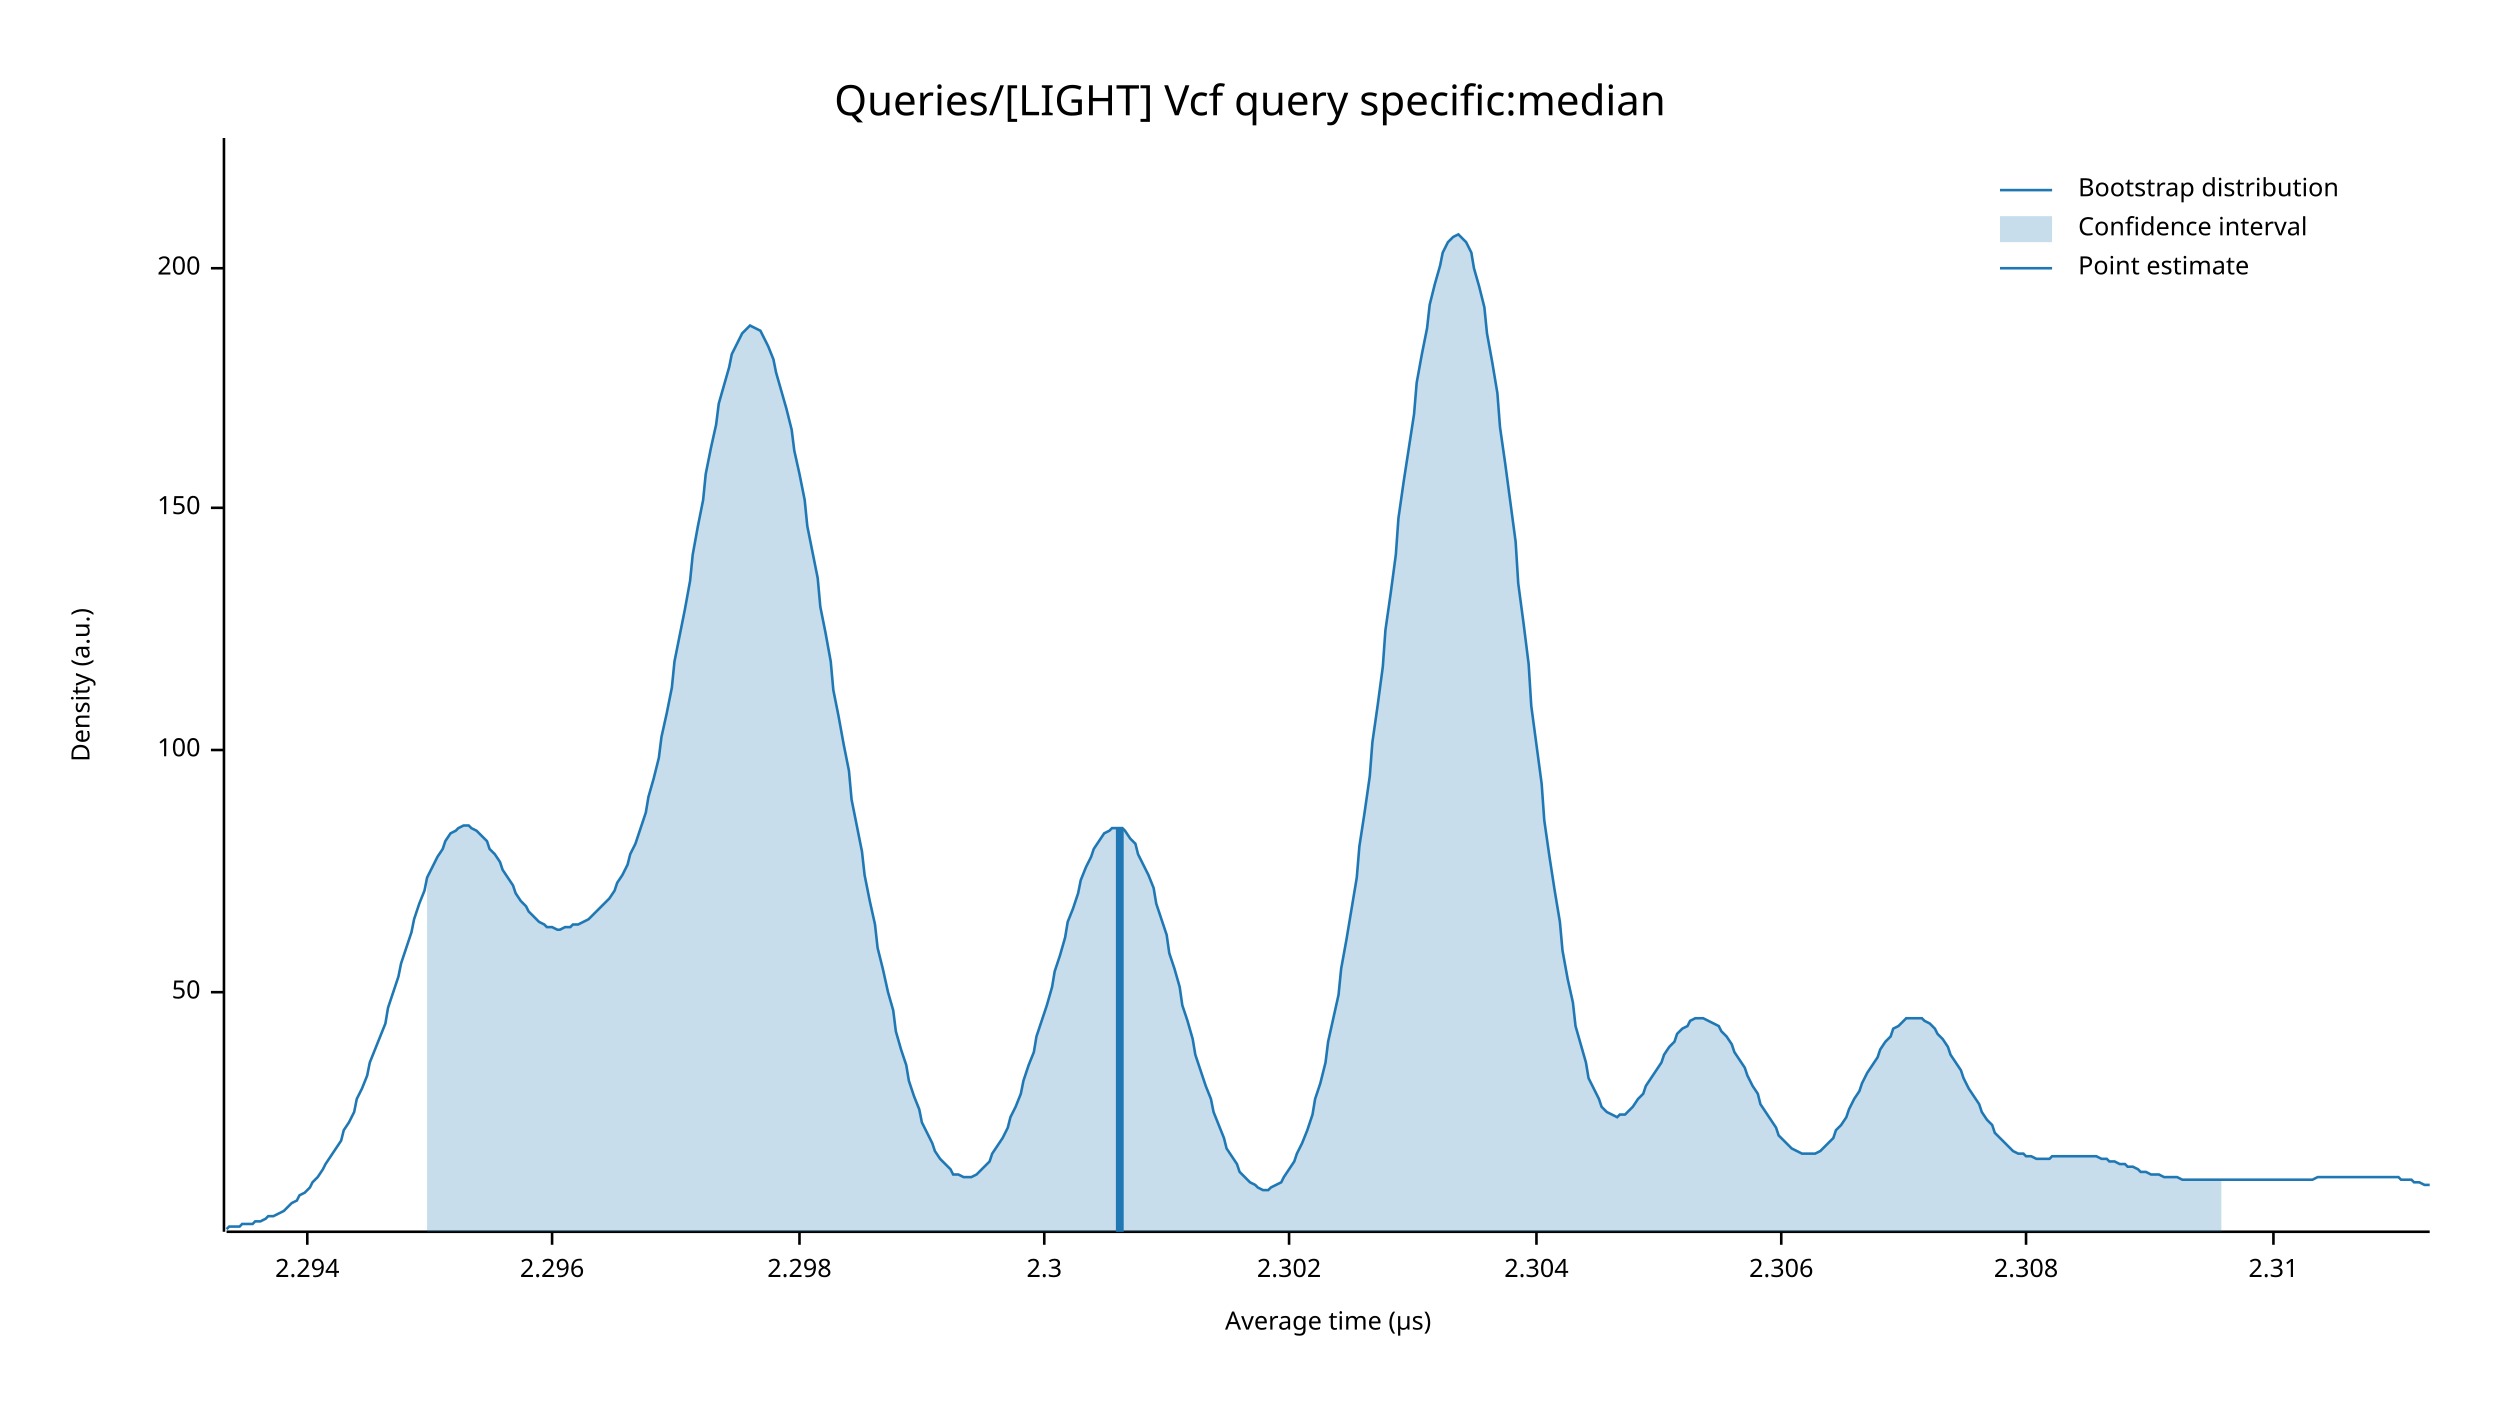
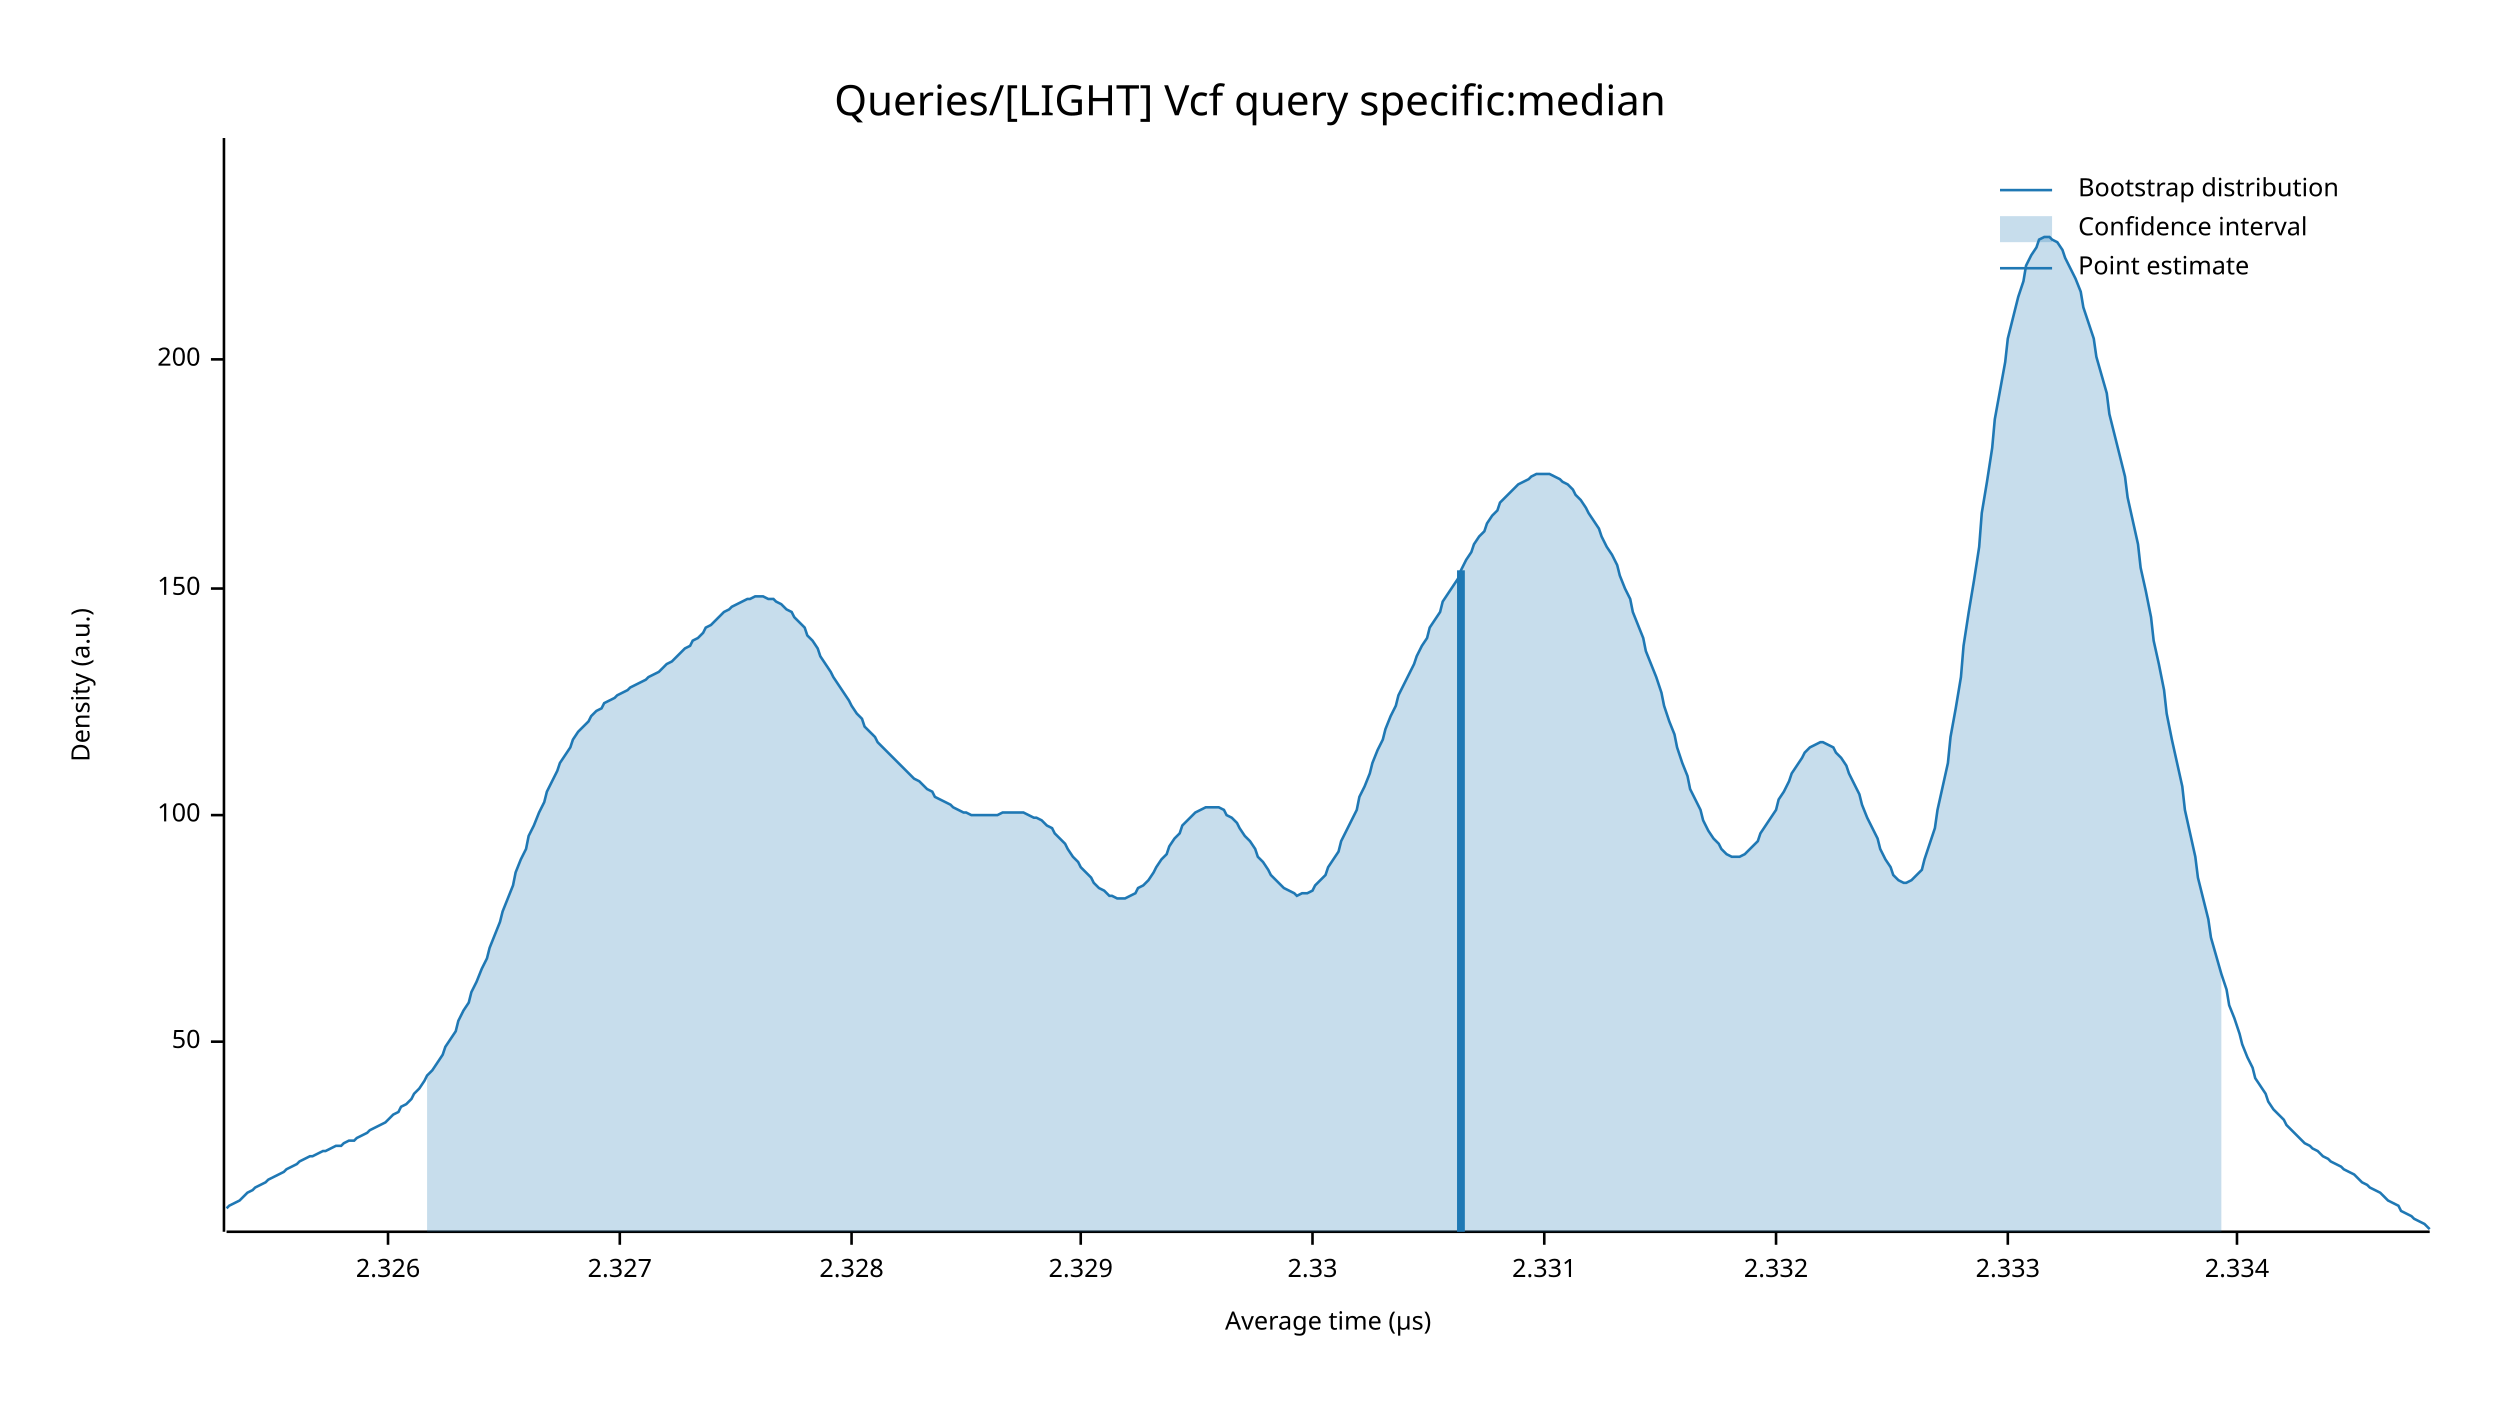
<svg xmlns="http://www.w3.org/2000/svg" width="960" height="540" viewBox="0 0 960 540">
  <text x="480" y="32" dy="0.76em" text-anchor="middle" font-family="sans-serif" font-size="16.129" opacity="1" fill="#000000">
Queries/[LIGHT] Vcf query specific:median
</text>
  <text x="27" y="263" dy="0.76em" text-anchor="middle" font-family="sans-serif" font-size="9.677" opacity="1" fill="#000000" transform="rotate(270, 27, 263)">
Density (a.u.)
</text>
  <text x="510" y="513" dy="-0.5ex" text-anchor="middle" font-family="sans-serif" font-size="9.677" opacity="1" fill="#000000">
Average time (µs)
</text>
  <polyline fill="none" opacity="1" stroke="#000000" stroke-width="1" points="86,53 86,473 " />
-   <text x="77" y="381" dy="0.5ex" text-anchor="end" font-family="sans-serif" font-size="9.677" opacity="1" fill="#000000">
+   <text x="77" y="400" dy="0.5ex" text-anchor="end" font-family="sans-serif" font-size="9.677" opacity="1" fill="#000000">
50
</text>
-   <polyline fill="none" opacity="1" stroke="#000000" stroke-width="1" points="81,381 86,381 " />
-   <text x="77" y="288" dy="0.5ex" text-anchor="end" font-family="sans-serif" font-size="9.677" opacity="1" fill="#000000">
+   <polyline fill="none" opacity="1" stroke="#000000" stroke-width="1" points="81,400 86,400 " />
+   <text x="77" y="313" dy="0.5ex" text-anchor="end" font-family="sans-serif" font-size="9.677" opacity="1" fill="#000000">
100
</text>
-   <polyline fill="none" opacity="1" stroke="#000000" stroke-width="1" points="81,288 86,288 " />
-   <text x="77" y="195" dy="0.5ex" text-anchor="end" font-family="sans-serif" font-size="9.677" opacity="1" fill="#000000">
+   <polyline fill="none" opacity="1" stroke="#000000" stroke-width="1" points="81,313 86,313 " />
+   <text x="77" y="226" dy="0.5ex" text-anchor="end" font-family="sans-serif" font-size="9.677" opacity="1" fill="#000000">
150
</text>
-   <polyline fill="none" opacity="1" stroke="#000000" stroke-width="1" points="81,195 86,195 " />
-   <text x="77" y="103" dy="0.5ex" text-anchor="end" font-family="sans-serif" font-size="9.677" opacity="1" fill="#000000">
+   <polyline fill="none" opacity="1" stroke="#000000" stroke-width="1" points="81,226 86,226 " />
+   <text x="77" y="138" dy="0.5ex" text-anchor="end" font-family="sans-serif" font-size="9.677" opacity="1" fill="#000000">
200
</text>
-   <polyline fill="none" opacity="1" stroke="#000000" stroke-width="1" points="81,103 86,103 " />
+   <polyline fill="none" opacity="1" stroke="#000000" stroke-width="1" points="81,138 86,138 " />
  <polyline fill="none" opacity="1" stroke="#000000" stroke-width="1" points="87,473 933,473 " />
-   <text x="118" y="483" dy="0.76em" text-anchor="middle" font-family="sans-serif" font-size="9.677" opacity="1" fill="#000000">
- 2.294
+   <text x="149" y="483" dy="0.76em" text-anchor="middle" font-family="sans-serif" font-size="9.677" opacity="1" fill="#000000">
+ 2.326
</text>
-   <polyline fill="none" opacity="1" stroke="#000000" stroke-width="1" points="118,473 118,478 " />
-   <text x="212" y="483" dy="0.76em" text-anchor="middle" font-family="sans-serif" font-size="9.677" opacity="1" fill="#000000">
- 2.296
+   <polyline fill="none" opacity="1" stroke="#000000" stroke-width="1" points="149,473 149,478 " />
+   <text x="238" y="483" dy="0.76em" text-anchor="middle" font-family="sans-serif" font-size="9.677" opacity="1" fill="#000000">
+ 2.327
</text>
-   <polyline fill="none" opacity="1" stroke="#000000" stroke-width="1" points="212,473 212,478 " />
-   <text x="307" y="483" dy="0.76em" text-anchor="middle" font-family="sans-serif" font-size="9.677" opacity="1" fill="#000000">
- 2.298
+   <polyline fill="none" opacity="1" stroke="#000000" stroke-width="1" points="238,473 238,478 " />
+   <text x="327" y="483" dy="0.76em" text-anchor="middle" font-family="sans-serif" font-size="9.677" opacity="1" fill="#000000">
+ 2.328
</text>
-   <polyline fill="none" opacity="1" stroke="#000000" stroke-width="1" points="307,473 307,478 " />
-   <text x="401" y="483" dy="0.76em" text-anchor="middle" font-family="sans-serif" font-size="9.677" opacity="1" fill="#000000">
- 2.3
+   <polyline fill="none" opacity="1" stroke="#000000" stroke-width="1" points="327,473 327,478 " />
+   <text x="415" y="483" dy="0.76em" text-anchor="middle" font-family="sans-serif" font-size="9.677" opacity="1" fill="#000000">
+ 2.329
</text>
-   <polyline fill="none" opacity="1" stroke="#000000" stroke-width="1" points="401,473 401,478 " />
-   <text x="495" y="483" dy="0.76em" text-anchor="middle" font-family="sans-serif" font-size="9.677" opacity="1" fill="#000000">
- 2.302
+   <polyline fill="none" opacity="1" stroke="#000000" stroke-width="1" points="415,473 415,478 " />
+   <text x="504" y="483" dy="0.76em" text-anchor="middle" font-family="sans-serif" font-size="9.677" opacity="1" fill="#000000">
+ 2.33
</text>
-   <polyline fill="none" opacity="1" stroke="#000000" stroke-width="1" points="495,473 495,478 " />
-   <text x="590" y="483" dy="0.76em" text-anchor="middle" font-family="sans-serif" font-size="9.677" opacity="1" fill="#000000">
- 2.304
+   <polyline fill="none" opacity="1" stroke="#000000" stroke-width="1" points="504,473 504,478 " />
+   <text x="593" y="483" dy="0.76em" text-anchor="middle" font-family="sans-serif" font-size="9.677" opacity="1" fill="#000000">
+ 2.331
</text>
-   <polyline fill="none" opacity="1" stroke="#000000" stroke-width="1" points="590,473 590,478 " />
-   <text x="684" y="483" dy="0.76em" text-anchor="middle" font-family="sans-serif" font-size="9.677" opacity="1" fill="#000000">
- 2.306
+   <polyline fill="none" opacity="1" stroke="#000000" stroke-width="1" points="593,473 593,478 " />
+   <text x="682" y="483" dy="0.76em" text-anchor="middle" font-family="sans-serif" font-size="9.677" opacity="1" fill="#000000">
+ 2.332
</text>
-   <polyline fill="none" opacity="1" stroke="#000000" stroke-width="1" points="684,473 684,478 " />
-   <text x="778" y="483" dy="0.76em" text-anchor="middle" font-family="sans-serif" font-size="9.677" opacity="1" fill="#000000">
- 2.308
+   <polyline fill="none" opacity="1" stroke="#000000" stroke-width="1" points="682,473 682,478 " />
+   <text x="771" y="483" dy="0.76em" text-anchor="middle" font-family="sans-serif" font-size="9.677" opacity="1" fill="#000000">
+ 2.333
</text>
-   <polyline fill="none" opacity="1" stroke="#000000" stroke-width="1" points="778,473 778,478 " />
-   <text x="873" y="483" dy="0.76em" text-anchor="middle" font-family="sans-serif" font-size="9.677" opacity="1" fill="#000000">
- 2.31
+   <polyline fill="none" opacity="1" stroke="#000000" stroke-width="1" points="771,473 771,478 " />
+   <text x="859" y="483" dy="0.76em" text-anchor="middle" font-family="sans-serif" font-size="9.677" opacity="1" fill="#000000">
+ 2.334
</text>
-   <polyline fill="none" opacity="1" stroke="#000000" stroke-width="1" points="873,473 873,478 " />
-   <polyline fill="none" opacity="1" stroke="#1F78B4" stroke-width="1" points="87,472 88,471 90,471 92,471 93,470 95,470 97,470 98,469 100,469 102,468 103,467 105,467 107,466 109,465 110,464 112,462 114,461 115,459 117,458 119,456 120,454 122,452 124,449 125,447 127,444 129,441 131,438 132,434 134,431 136,427 137,422 139,418 141,413 142,408 144,403 146,398 148,393 149,387 151,381 153,375 154,370 156,364 158,358 159,353 161,347 163,342 164,337 166,333 168,329 170,326 171,323 173,320 175,319 176,318 178,317 180,317 181,318 183,319 185,321 187,323 188,326 190,328 192,331 193,334 195,337 197,340 198,343 200,346 202,348 203,350 205,352 207,354 209,355 210,356 212,356 214,357 215,357 217,356 219,356 220,355 222,355 224,354 226,353 227,352 229,350 231,348 232,347 234,345 236,342 237,339 239,336 241,332 242,328 244,324 246,318 248,312 249,306 251,299 253,291 254,283 256,274 258,264 259,254 261,244 263,234 265,223 266,213 268,202 270,192 271,182 273,172 275,163 276,155 278,148 280,141 281,136 283,132 285,128 287,126 288,125 290,126 292,127 293,129 295,133 297,138 298,143 300,150 302,157 304,165 305,173 307,182 309,192 310,202 312,212 314,222 315,233 317,243 319,254 320,265 322,275 324,286 326,296 327,307 329,317 331,327 332,336 334,346 336,355 337,364 339,372 341,381 343,388 344,396 346,403 348,409 349,415 351,421 353,426 354,431 356,435 358,439 359,442 361,445 363,447 365,449 366,451 368,451 370,452 371,452 373,452 375,451 376,450 378,448 380,446 381,443 383,440 385,437 387,433 388,429 390,425 392,420 393,415 395,409 397,404 398,398 400,392 402,386 404,379 405,373 407,367 409,360 410,354 412,349 414,343 415,338 417,333 419,329 420,326 422,323 424,320 426,319 427,318 429,318 431,318 432,319 434,322 436,324 437,328 439,332 441,336 443,341 444,347 446,353 448,359 449,366 451,372 453,379 454,386 456,392 458,399 459,405 461,411 463,417 465,422 466,427 468,432 470,437 471,441 473,444 475,447 476,450 478,452 480,454 482,455 483,456 485,457 487,457 488,456 490,455 492,454 493,452 495,449 497,446 498,443 500,439 502,434 504,428 505,422 507,416 509,408 510,400 512,391 514,382 515,372 517,361 519,349 521,337 522,325 524,312 526,298 527,285 529,271 531,256 532,242 534,228 536,213 537,199 539,185 541,172 543,159 544,147 546,136 548,126 549,117 551,109 553,102 554,97 556,93 558,91 560,90 561,91 563,93 565,97 566,103 568,110 570,118 571,128 573,139 575,151 576,164 578,178 580,193 582,208 583,224 585,239 587,255 588,271 590,286 592,301 593,315 595,329 597,342 599,354 600,365 602,376 604,385 605,394 607,401 609,408 610,414 612,418 614,422 615,425 617,427 619,428 621,429 622,428 624,428 626,426 627,425 629,422 631,420 632,417 634,414 636,411 638,408 639,405 641,402 643,400 644,397 646,395 648,394 649,392 651,391 653,391 654,391 656,392 658,393 660,394 661,396 663,398 665,401 666,404 668,407 670,410 671,413 673,417 675,420 676,424 678,427 680,430 682,433 683,436 685,438 687,440 688,441 690,442 692,443 693,443 695,443 697,443 699,442 700,441 702,439 704,437 705,434 707,432 709,429 710,426 712,422 714,419 715,416 717,412 719,409 721,406 722,403 724,400 726,398 727,395 729,394 731,392 732,391 734,391 736,391 738,391 739,392 741,393 743,395 744,397 746,399 748,402 749,405 751,408 753,411 754,414 756,418 758,421 760,424 761,427 763,430 765,432 766,435 768,437 770,439 771,440 773,442 775,443 777,443 778,444 780,444 782,445 783,445 785,445 787,445 788,444 790,444 792,444 793,444 795,444 797,444 799,444 800,444 802,444 804,444 805,444 807,445 809,445 810,446 812,446 814,447 816,447 817,448 819,448 821,449 822,450 824,450 826,451 827,451 829,451 831,452 832,452 834,452 836,452 838,453 839,453 841,453 843,453 844,453 846,453 848,453 849,453 851,453 853,453 855,453 856,453 858,453 860,453 861,453 863,453 865,453 866,453 868,453 870,453 871,453 873,453 875,453 877,453 878,453 880,453 882,453 883,453 885,453 887,453 888,453 890,452 892,452 894,452 895,452 897,452 899,452 900,452 902,452 904,452 905,452 907,452 909,452 910,452 912,452 914,452 916,452 917,452 919,452 921,452 922,453 924,453 926,453 927,454 929,454 931,455 933,455 " />
-   <polygon opacity="0.25" fill="#1F78B4" points="164,337 166,333 168,329 170,326 171,323 173,320 175,319 176,318 178,317 180,317 181,318 183,319 185,321 187,323 188,326 190,328 192,331 193,334 195,337 197,340 198,343 200,346 202,348 203,350 205,352 207,354 209,355 210,356 212,356 214,357 215,357 217,356 219,356 220,355 222,355 224,354 226,353 227,352 229,350 231,348 232,347 234,345 236,342 237,339 239,336 241,332 242,328 244,324 246,318 248,312 249,306 251,299 253,291 254,283 256,274 258,264 259,254 261,244 263,234 265,223 266,213 268,202 270,192 271,182 273,172 275,163 276,155 278,148 280,141 281,136 283,132 285,128 287,126 288,125 290,126 292,127 293,129 295,133 297,138 298,143 300,150 302,157 304,165 305,173 307,182 309,192 310,202 312,212 314,222 315,233 317,243 319,254 320,265 322,275 324,286 326,296 327,307 329,317 331,327 332,336 334,346 336,355 337,364 339,372 341,381 343,388 344,396 346,403 348,409 349,415 351,421 353,426 354,431 356,435 358,439 359,442 361,445 363,447 365,449 366,451 368,451 370,452 371,452 373,452 375,451 376,450 378,448 380,446 381,443 383,440 385,437 387,433 388,429 390,425 392,420 393,415 395,409 397,404 398,398 400,392 402,386 404,379 405,373 407,367 409,360 410,354 412,349 414,343 415,338 417,333 419,329 420,326 422,323 424,320 426,319 427,318 429,318 431,318 432,319 434,322 436,324 437,328 439,332 441,336 443,341 444,347 446,353 448,359 449,366 451,372 453,379 454,386 456,392 458,399 459,405 461,411 463,417 465,422 466,427 468,432 470,437 471,441 473,444 475,447 476,450 478,452 480,454 482,455 483,456 485,457 487,457 488,456 490,455 492,454 493,452 495,449 497,446 498,443 500,439 502,434 504,428 505,422 507,416 509,408 510,400 512,391 514,382 515,372 517,361 519,349 521,337 522,325 524,312 526,298 527,285 529,271 531,256 532,242 534,228 536,213 537,199 539,185 541,172 543,159 544,147 546,136 548,126 549,117 551,109 553,102 554,97 556,93 558,91 560,90 561,91 563,93 565,97 566,103 568,110 570,118 571,128 573,139 575,151 576,164 578,178 580,193 582,208 583,224 585,239 587,255 588,271 590,286 592,301 593,315 595,329 597,342 599,354 600,365 602,376 604,385 605,394 607,401 609,408 610,414 612,418 614,422 615,425 617,427 619,428 621,429 622,428 624,428 626,426 627,425 629,422 631,420 632,417 634,414 636,411 638,408 639,405 641,402 643,400 644,397 646,395 648,394 649,392 651,391 653,391 654,391 656,392 658,393 660,394 661,396 663,398 665,401 666,404 668,407 670,410 671,413 673,417 675,420 676,424 678,427 680,430 682,433 683,436 685,438 687,440 688,441 690,442 692,443 693,443 695,443 697,443 699,442 700,441 702,439 704,437 705,434 707,432 709,429 710,426 712,422 714,419 715,416 717,412 719,409 721,406 722,403 724,400 726,398 727,395 729,394 731,392 732,391 734,391 736,391 738,391 739,392 741,393 743,395 744,397 746,399 748,402 749,405 751,408 753,411 754,414 756,418 758,421 760,424 761,427 763,430 765,432 766,435 768,437 770,439 771,440 773,442 775,443 777,443 778,444 780,444 782,445 783,445 785,445 787,445 788,444 790,444 792,444 793,444 795,444 797,444 799,444 800,444 802,444 804,444 805,444 807,445 809,445 810,446 812,446 814,447 816,447 817,448 819,448 821,449 822,450 824,450 826,451 827,451 829,451 831,452 832,452 834,452 836,452 838,453 839,453 841,453 843,453 844,453 846,453 848,453 849,453 851,453 853,453 853,473 164,473 " />
-   <polyline fill="none" opacity="1" stroke="#1F78B4" stroke-width="3" points="430,473 430,318 " />
+   <polyline fill="none" opacity="1" stroke="#000000" stroke-width="1" points="859,473 859,478 " />
+   <polyline fill="none" opacity="1" stroke="#1F78B4" stroke-width="1" points="87,464 88,463 90,462 92,461 93,460 95,458 97,457 98,456 100,455 102,454 103,453 105,452 107,451 109,450 110,449 112,448 114,447 115,446 117,445 119,444 120,444 122,443 124,442 125,442 127,441 129,440 131,440 132,439 134,438 136,438 137,437 139,436 141,435 142,434 144,433 146,432 148,431 149,430 151,428 153,427 154,425 156,424 158,422 159,420 161,418 163,415 164,413 166,411 168,408 170,405 171,402 173,399 175,396 176,392 178,388 180,385 181,381 183,377 185,372 187,368 188,364 190,359 192,354 193,350 195,345 197,340 198,335 200,330 202,326 203,321 205,317 207,312 209,308 210,304 212,300 214,296 215,293 217,290 219,287 220,284 222,281 224,279 226,277 227,275 229,273 231,272 232,270 234,269 236,268 237,267 239,266 241,265 242,264 244,263 246,262 248,261 249,260 251,259 253,258 254,257 256,255 258,254 259,253 261,251 263,249 265,248 266,246 268,245 270,243 271,241 273,240 275,238 276,237 278,235 280,234 281,233 283,232 285,231 287,230 288,230 290,229 292,229 293,229 295,230 297,230 298,231 300,232 302,234 304,235 305,237 307,239 309,241 310,244 312,246 314,249 315,252 317,255 319,258 320,260 322,263 324,266 326,269 327,271 329,274 331,276 332,279 334,281 336,283 337,285 339,287 341,289 343,291 344,292 346,294 348,296 349,297 351,299 353,300 354,301 356,303 358,304 359,306 361,307 363,308 365,309 366,310 368,311 370,312 371,312 373,313 375,313 376,313 378,313 380,313 381,313 383,313 385,312 387,312 388,312 390,312 392,312 393,312 395,313 397,314 398,314 400,315 402,317 404,318 405,320 407,322 409,324 410,326 412,329 414,331 415,333 417,335 419,337 420,339 422,341 424,342 426,344 427,344 429,345 431,345 432,345 434,344 436,343 437,341 439,340 441,338 443,335 444,333 446,330 448,328 449,325 451,322 453,320 454,317 456,315 458,313 459,312 461,311 463,310 465,310 466,310 468,310 470,311 471,313 473,314 475,316 476,318 478,321 480,323 482,326 483,329 485,331 487,334 488,336 490,338 492,340 493,341 495,342 497,343 498,344 500,343 502,343 504,342 505,340 507,338 509,336 510,333 512,330 514,327 515,323 517,319 519,315 521,311 522,306 524,302 526,297 527,293 529,288 531,284 532,280 534,275 536,271 537,267 539,263 541,259 543,255 544,252 546,248 548,245 549,241 551,238 553,235 554,231 556,228 558,225 560,222 561,219 563,215 565,212 566,209 568,206 570,204 571,201 573,198 575,196 576,193 578,191 580,189 582,187 583,186 585,185 587,184 588,183 590,182 592,182 593,182 595,182 597,183 599,184 600,185 602,186 604,188 605,190 607,192 609,195 610,197 612,200 614,203 615,206 617,210 619,213 621,217 622,221 624,226 626,230 627,235 629,240 631,245 632,250 634,255 636,260 638,266 639,271 641,277 643,282 644,287 646,293 648,298 649,303 651,307 653,311 654,315 656,319 658,322 660,324 661,326 663,328 665,329 666,329 668,329 670,328 671,327 673,325 675,323 676,320 678,317 680,314 682,311 683,307 685,304 687,300 688,297 690,294 692,291 693,289 695,287 697,286 699,285 700,285 702,286 704,287 705,289 707,291 709,294 710,297 712,301 714,305 715,309 717,314 719,318 721,322 722,326 724,330 726,333 727,336 729,338 731,339 732,339 734,338 736,336 738,334 739,330 741,324 743,318 744,311 746,302 748,293 749,283 751,272 753,260 754,248 756,235 758,223 760,210 761,197 763,185 765,172 766,161 768,150 770,139 771,130 773,122 775,114 777,108 778,102 780,98 782,95 783,92 785,91 787,91 788,92 790,93 792,96 793,99 795,103 797,107 799,112 800,118 802,124 804,130 805,137 807,144 809,151 810,159 812,167 814,175 816,183 817,191 819,200 821,209 822,218 824,227 826,237 827,246 829,255 831,265 832,274 834,284 836,293 838,302 839,311 841,320 843,329 844,337 846,345 848,353 849,360 851,367 853,374 855,380 856,386 858,391 860,397 861,401 863,406 865,410 866,414 868,417 870,420 871,423 873,426 875,428 877,430 878,432 880,434 882,436 883,437 885,439 887,440 888,441 890,442 892,444 894,445 895,446 897,447 899,448 900,449 902,450 904,451 905,452 907,454 909,455 910,456 912,457 914,458 916,460 917,461 919,462 921,463 922,465 924,466 926,467 927,468 929,469 931,470 933,472 " />
+   <polygon opacity="0.25" fill="#1F78B4" points="164,413 166,411 168,408 170,405 171,402 173,399 175,396 176,392 178,388 180,385 181,381 183,377 185,372 187,368 188,364 190,359 192,354 193,350 195,345 197,340 198,335 200,330 202,326 203,321 205,317 207,312 209,308 210,304 212,300 214,296 215,293 217,290 219,287 220,284 222,281 224,279 226,277 227,275 229,273 231,272 232,270 234,269 236,268 237,267 239,266 241,265 242,264 244,263 246,262 248,261 249,260 251,259 253,258 254,257 256,255 258,254 259,253 261,251 263,249 265,248 266,246 268,245 270,243 271,241 273,240 275,238 276,237 278,235 280,234 281,233 283,232 285,231 287,230 288,230 290,229 292,229 293,229 295,230 297,230 298,231 300,232 302,234 304,235 305,237 307,239 309,241 310,244 312,246 314,249 315,252 317,255 319,258 320,260 322,263 324,266 326,269 327,271 329,274 331,276 332,279 334,281 336,283 337,285 339,287 341,289 343,291 344,292 346,294 348,296 349,297 351,299 353,300 354,301 356,303 358,304 359,306 361,307 363,308 365,309 366,310 368,311 370,312 371,312 373,313 375,313 376,313 378,313 380,313 381,313 383,313 385,312 387,312 388,312 390,312 392,312 393,312 395,313 397,314 398,314 400,315 402,317 404,318 405,320 407,322 409,324 410,326 412,329 414,331 415,333 417,335 419,337 420,339 422,341 424,342 426,344 427,344 429,345 431,345 432,345 434,344 436,343 437,341 439,340 441,338 443,335 444,333 446,330 448,328 449,325 451,322 453,320 454,317 456,315 458,313 459,312 461,311 463,310 465,310 466,310 468,310 470,311 471,313 473,314 475,316 476,318 478,321 480,323 482,326 483,329 485,331 487,334 488,336 490,338 492,340 493,341 495,342 497,343 498,344 500,343 502,343 504,342 505,340 507,338 509,336 510,333 512,330 514,327 515,323 517,319 519,315 521,311 522,306 524,302 526,297 527,293 529,288 531,284 532,280 534,275 536,271 537,267 539,263 541,259 543,255 544,252 546,248 548,245 549,241 551,238 553,235 554,231 556,228 558,225 560,222 561,219 563,215 565,212 566,209 568,206 570,204 571,201 573,198 575,196 576,193 578,191 580,189 582,187 583,186 585,185 587,184 588,183 590,182 592,182 593,182 595,182 597,183 599,184 600,185 602,186 604,188 605,190 607,192 609,195 610,197 612,200 614,203 615,206 617,210 619,213 621,217 622,221 624,226 626,230 627,235 629,240 631,245 632,250 634,255 636,260 638,266 639,271 641,277 643,282 644,287 646,293 648,298 649,303 651,307 653,311 654,315 656,319 658,322 660,324 661,326 663,328 665,329 666,329 668,329 670,328 671,327 673,325 675,323 676,320 678,317 680,314 682,311 683,307 685,304 687,300 688,297 690,294 692,291 693,289 695,287 697,286 699,285 700,285 702,286 704,287 705,289 707,291 709,294 710,297 712,301 714,305 715,309 717,314 719,318 721,322 722,326 724,330 726,333 727,336 729,338 731,339 732,339 734,338 736,336 738,334 739,330 741,324 743,318 744,311 746,302 748,293 749,283 751,272 753,260 754,248 756,235 758,223 760,210 761,197 763,185 765,172 766,161 768,150 770,139 771,130 773,122 775,114 777,108 778,102 780,98 782,95 783,92 785,91 787,91 788,92 790,93 792,96 793,99 795,103 797,107 799,112 800,118 802,124 804,130 805,137 807,144 809,151 810,159 812,167 814,175 816,183 817,191 819,200 821,209 822,218 824,227 826,237 827,246 829,255 831,265 832,274 834,284 836,293 838,302 839,311 841,320 843,329 844,337 846,345 848,353 849,360 851,367 853,374 853,473 164,473 " />
+   <polyline fill="none" opacity="1" stroke="#1F78B4" stroke-width="3" points="561,473 561,219 " />
  <text x="798" y="68" dy="0.76em" text-anchor="start" font-family="sans-serif" font-size="9.677" opacity="1" fill="#000000">
Bootstrap distribution
</text>
  <text x="798" y="83" dy="0.76em" text-anchor="start" font-family="sans-serif" font-size="9.677" opacity="1" fill="#000000">
Confidence interval
</text>
  <text x="798" y="98" dy="0.76em" text-anchor="start" font-family="sans-serif" font-size="9.677" opacity="1" fill="#000000">
Point estimate
</text>
  <polyline fill="none" opacity="1" stroke="#1F78B4" stroke-width="1" points="768,73 788,73 " />
  <rect x="768" y="83" width="20" height="10" opacity="0.25" fill="#1F78B4" stroke="none" />
  <polyline fill="none" opacity="1" stroke="#1F78B4" stroke-width="1" points="768,103 788,103 " />
</svg>
